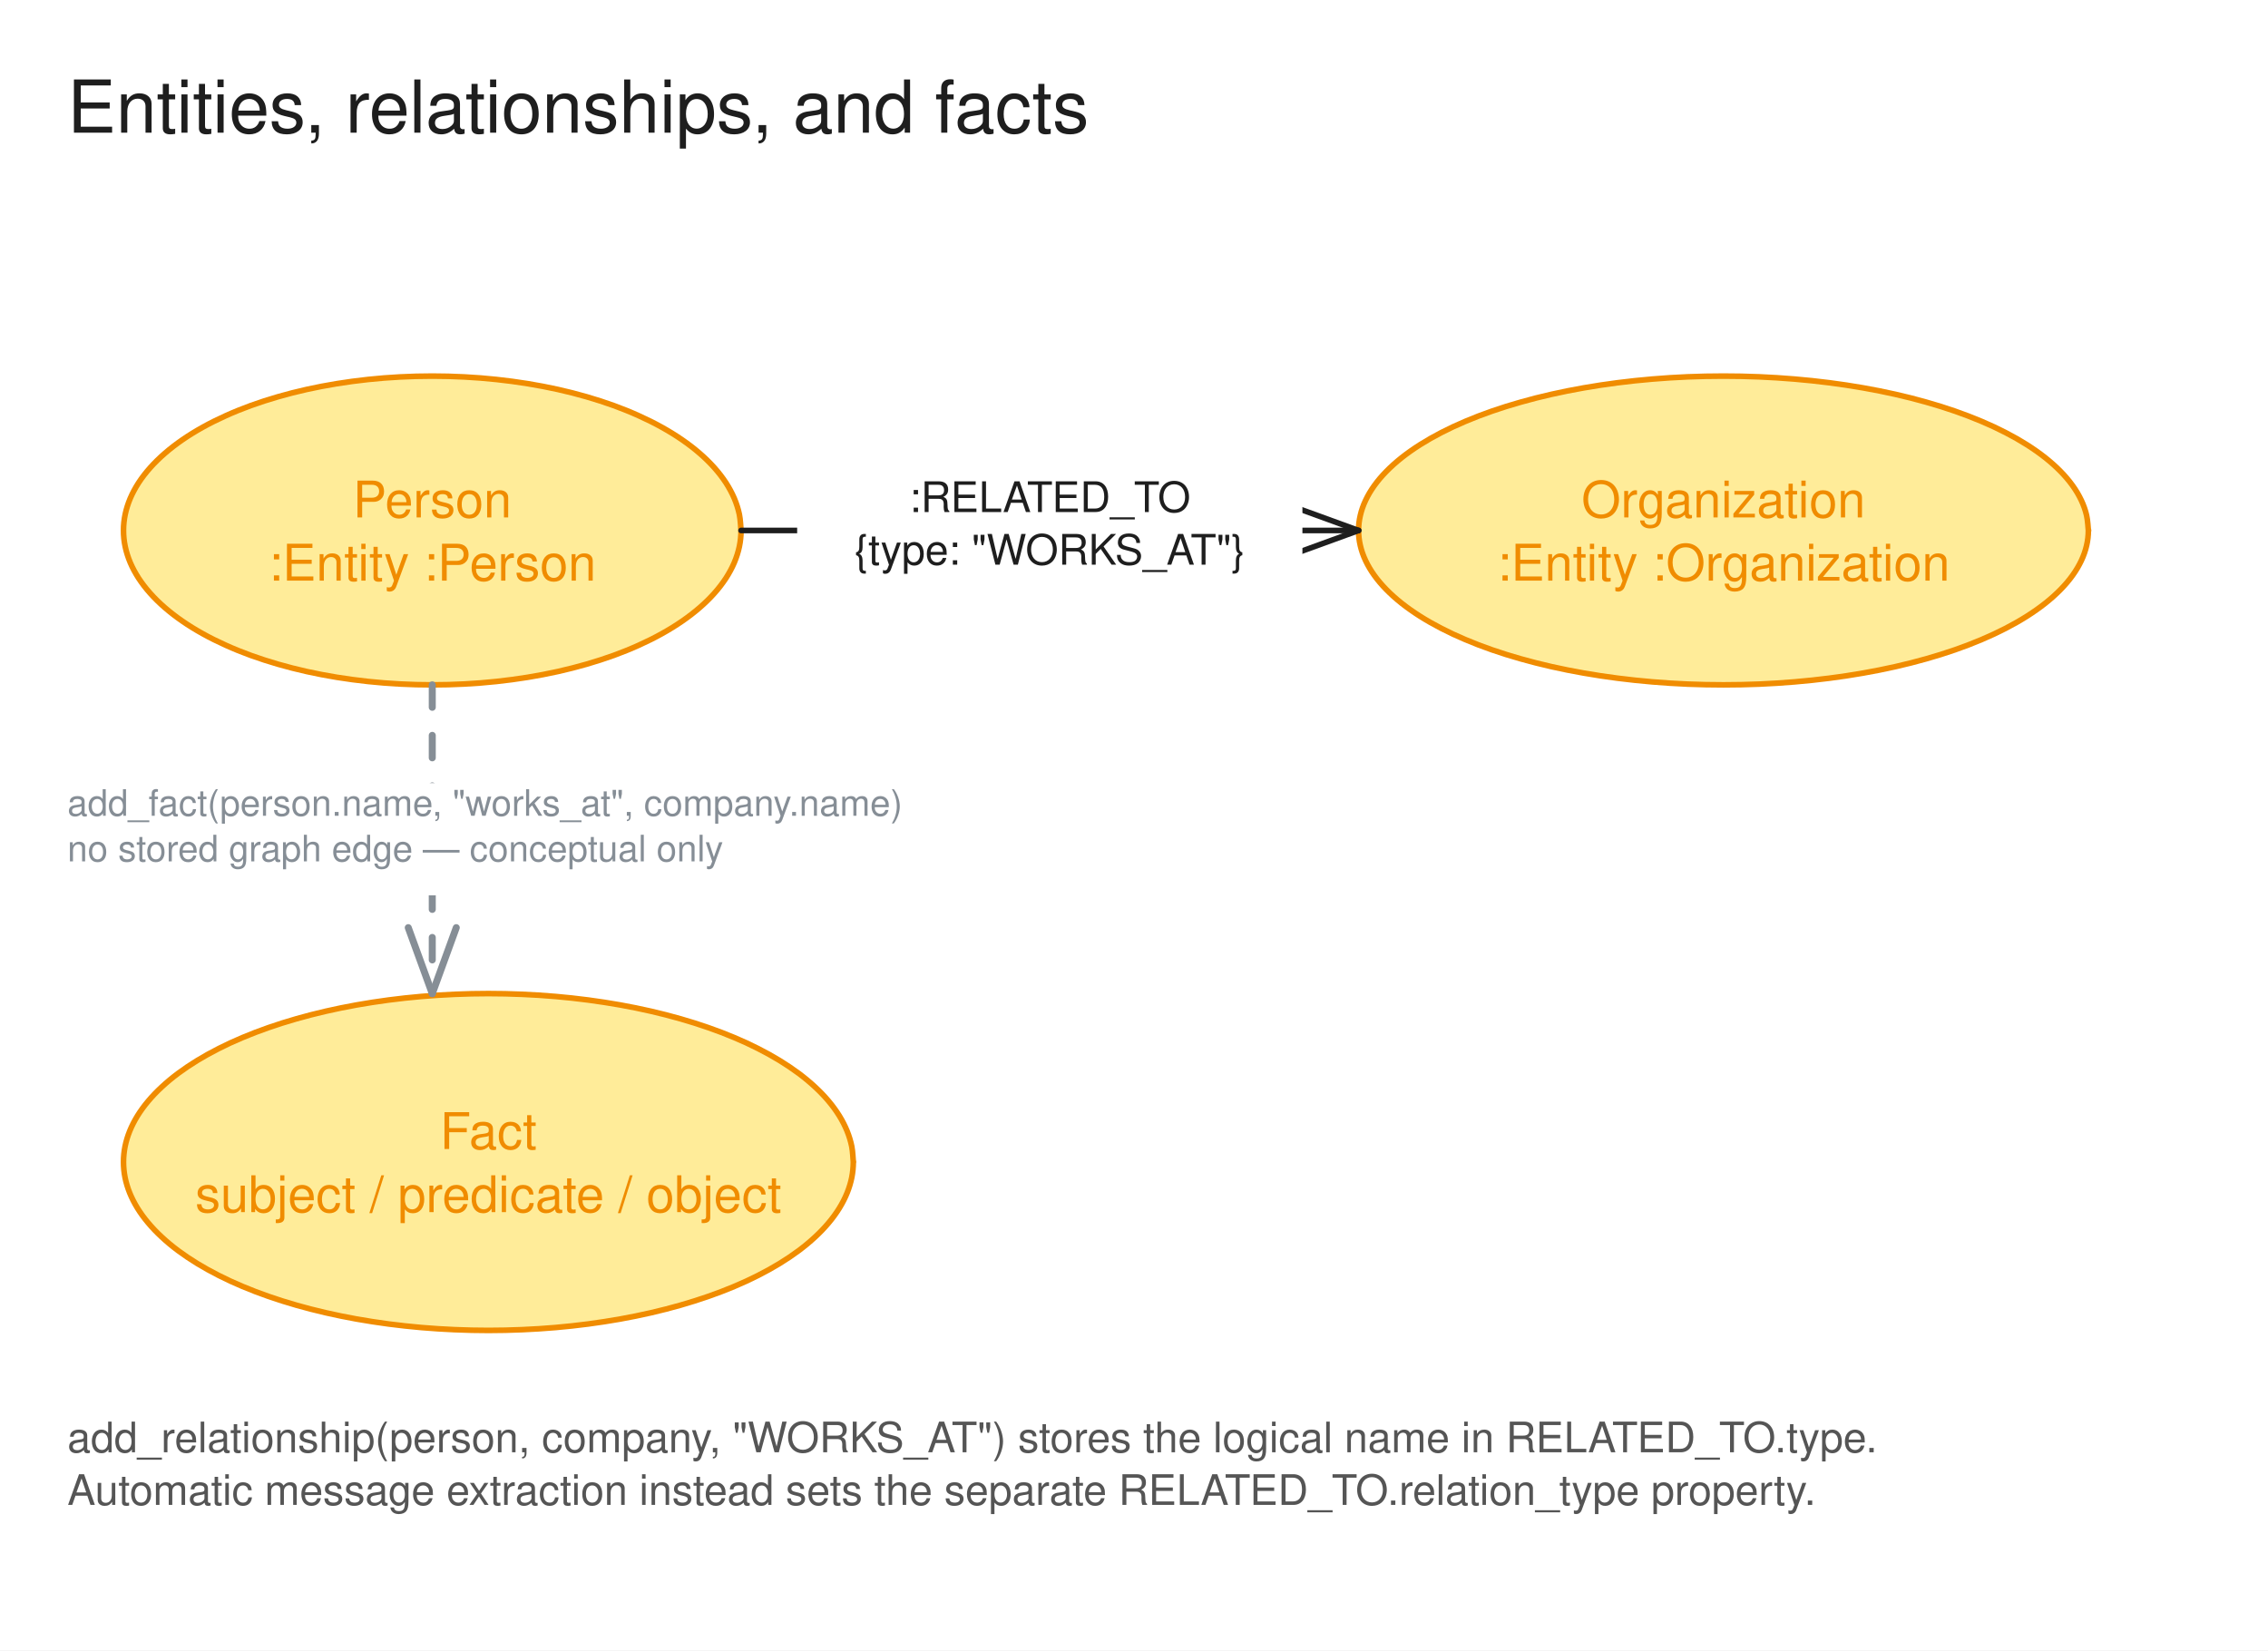
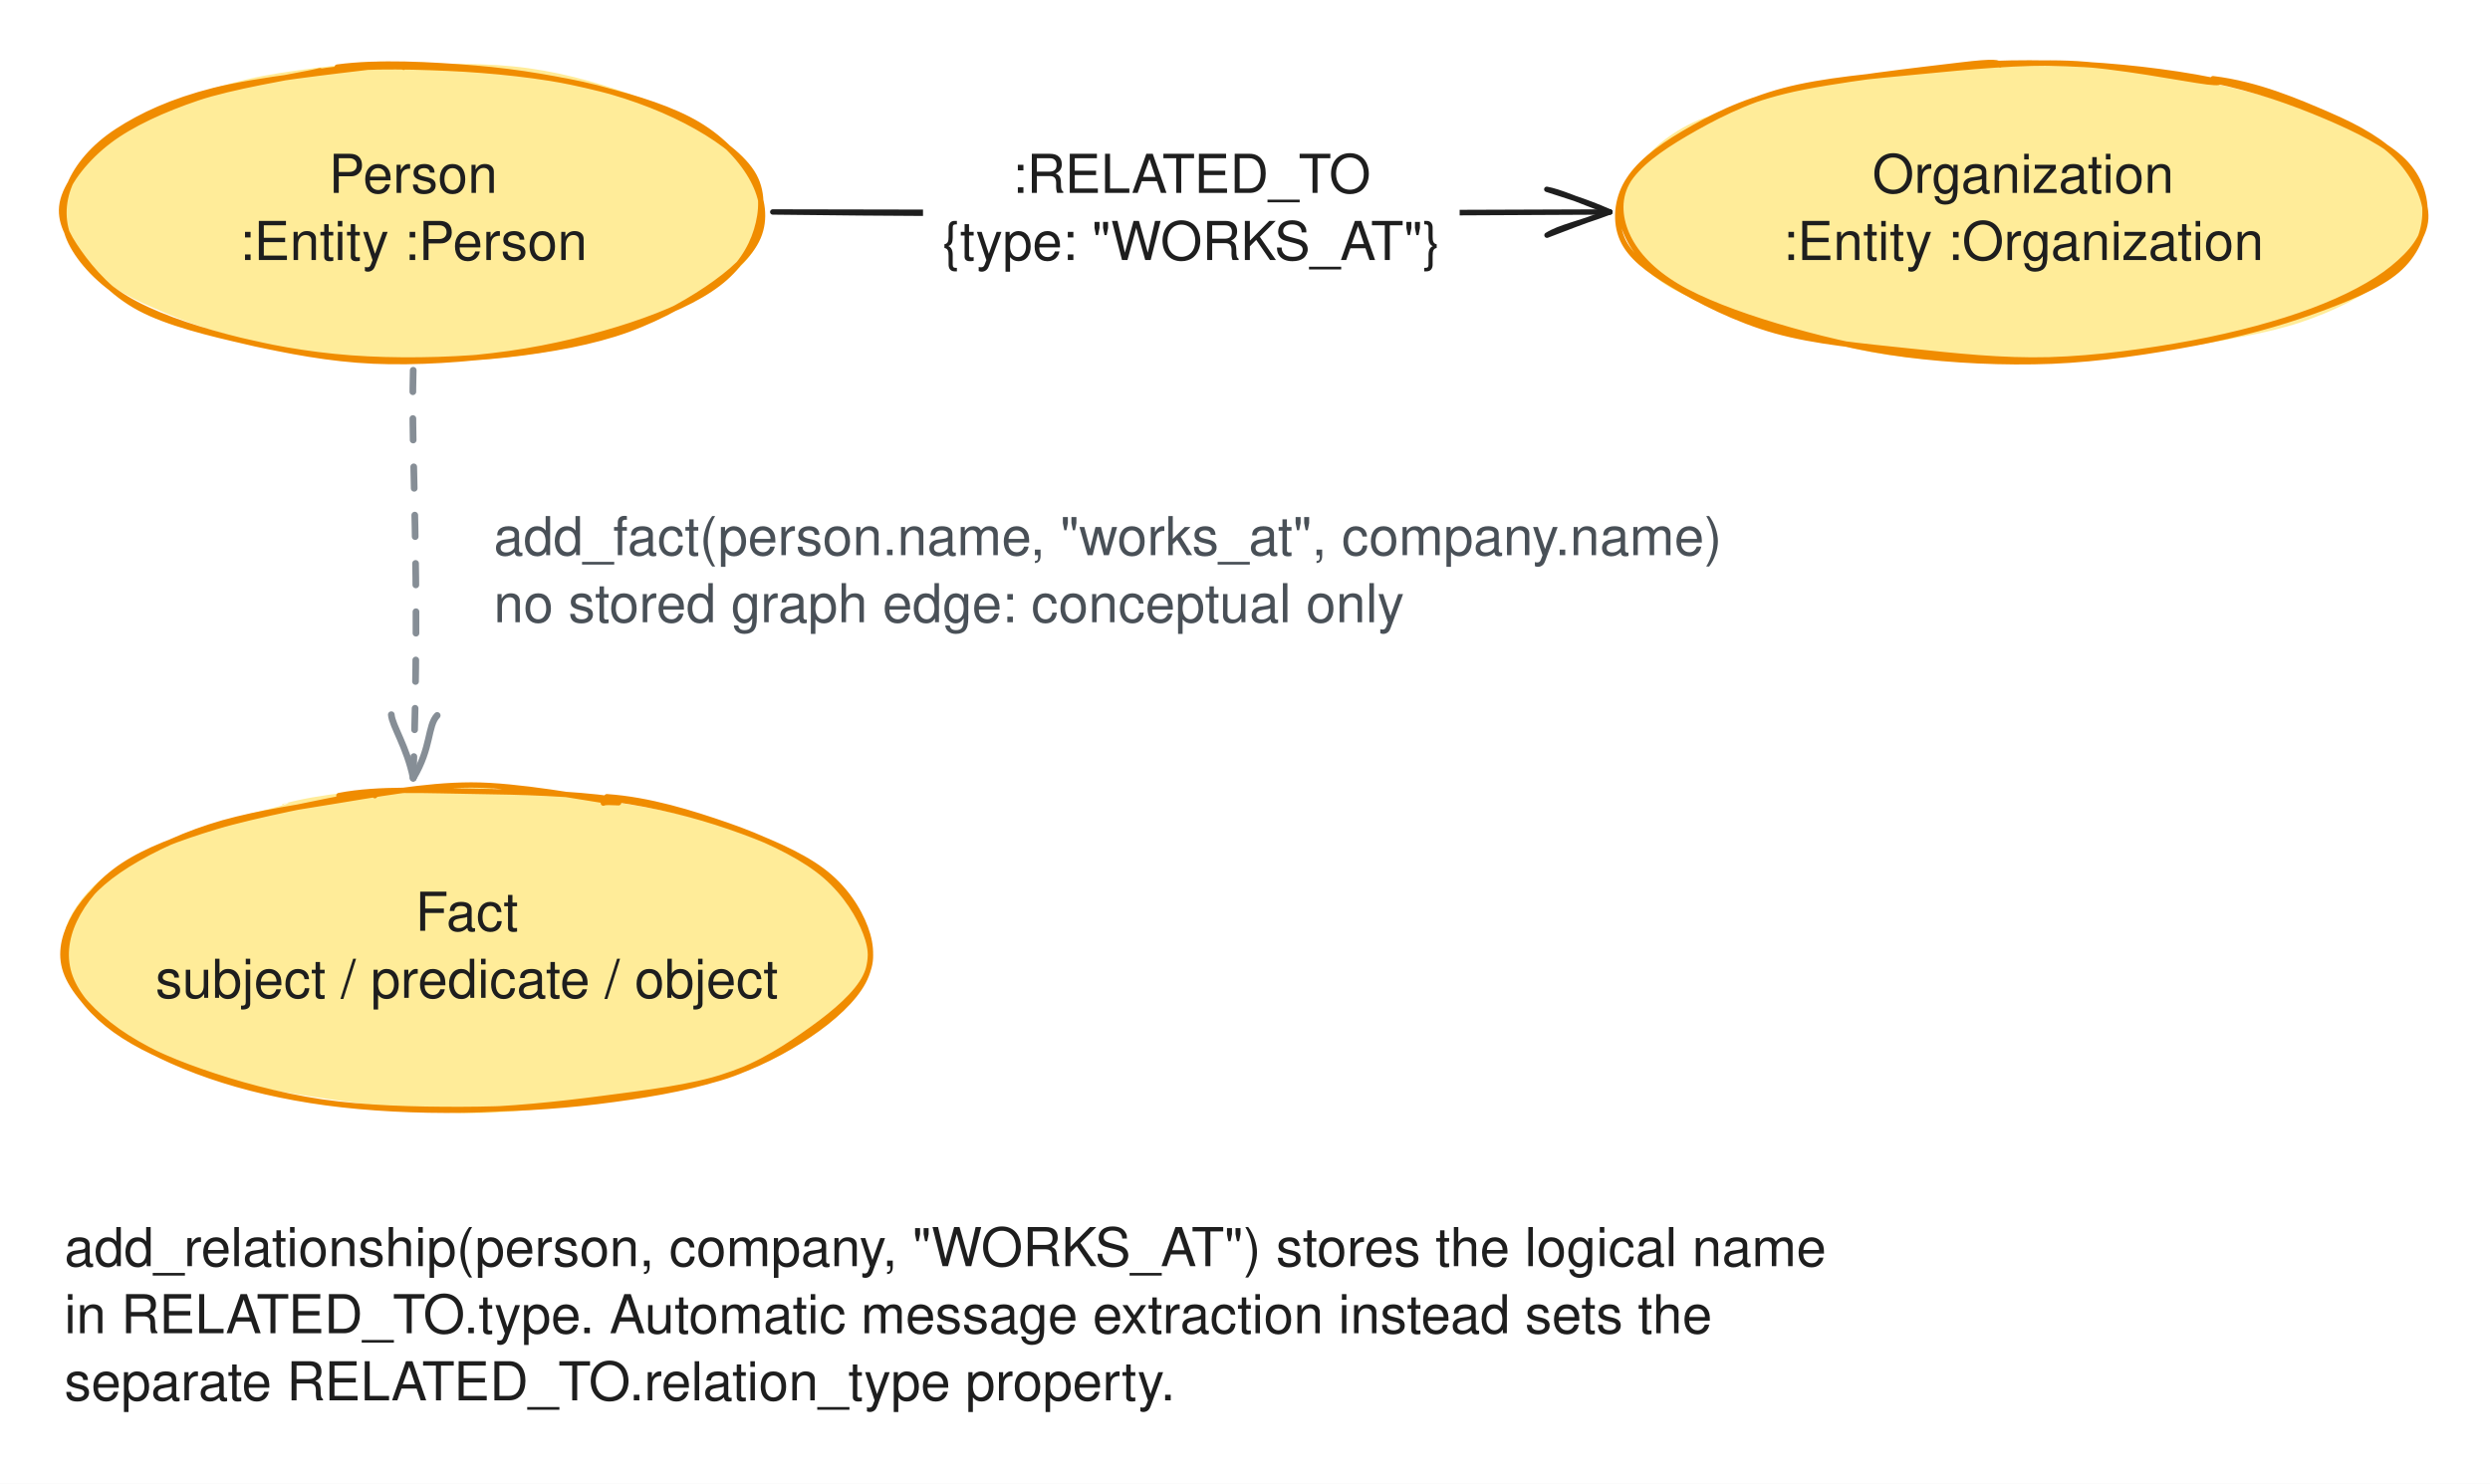
- <svg xmlns="http://www.w3.org/2000/svg" version="1.1" viewBox="0 0 808 588" width="808" height="588">
+ <svg xmlns="http://www.w3.org/2000/svg" version="1.1" viewBox="0 0 928 553" width="928" height="553">
  <defs>
    <style class="style-fonts">
      </style>
  </defs>
-   <rect x="0" y="0" width="808" height="588" fill="#ffffff" />
-   <g transform="translate(24 24) rotate(0 350 18)">
-     <text x="0" y="23.271" font-family="Helvetica, Segoe UI Emoji" font-size="26px" fill="#1e1e1e" text-anchor="start" style="white-space: pre;" direction="ltr" dominant-baseline="alphabetic">Entities, relationships, and facts</text>
+   <rect x="0" y="0" width="928" height="553" fill="#ffffff" />
+   <g stroke-linecap="round" transform="translate(24 24) rotate(0 130 55)">
+     <path d="M149.72 -0.13 C165.66 0.06, 184.11 3.51, 198.39 7.47 C212.66 11.43, 225.65 17.88, 235.38 23.64 C245.1 29.39, 252.81 35.25, 256.71 42 C260.62 48.76, 261.57 57.17, 258.82 64.15 C256.07 71.12, 248.89 77.97, 240.2 83.85 C231.5 89.73, 220.01 95.4, 206.66 99.41 C193.31 103.43, 176.4 106.26, 160.11 107.94 C143.83 109.62, 125.28 110.62, 108.95 109.49 C92.63 108.36, 76.1 104.93, 62.18 101.15 C48.26 97.37, 35.28 92.19, 25.41 86.8 C15.54 81.41, 6.83 75.7, 2.96 68.81 C-0.92 61.93, -0.69 52.55, 2.17 45.49 C5.03 38.43, 11.69 32.37, 20.11 26.44 C28.53 20.51, 39.33 13.96, 52.7 9.9 C66.07 5.83, 83.59 3.58, 100.32 2.05 C117.05 0.53, 143.62 0.75, 153.07 0.75 C162.53 0.75, 157.31 0.97, 157.06 2.06 M116.58 1.45 C132.21 -0.28, 151.68 -0.81, 167.25 0.74 C182.82 2.29, 197.19 6.31, 209.99 10.76 C222.8 15.2, 235.74 20.88, 244.09 27.42 C252.45 33.96, 258.24 42.69, 260.14 50.01 C262.04 57.32, 260.29 64.83, 255.49 71.32 C250.69 77.81, 241.87 83.41, 231.36 88.94 C220.85 94.47, 207.15 100.83, 192.43 104.48 C177.7 108.13, 159.26 110.04, 143 110.85 C126.74 111.65, 110.72 111.71, 94.86 109.3 C78.99 106.9, 61.08 101.17, 47.82 96.43 C34.57 91.69, 22.96 86.8, 15.34 80.85 C7.72 74.91, 3.65 67.52, 2.11 60.78 C0.56 54.04, 1.46 47.34, 6.09 40.42 C10.71 33.51, 19.46 25.12, 29.84 19.3 C40.22 13.48, 54.11 8.87, 68.36 5.5 C82.6 2.13, 107.3 -0.29, 115.32 -0.94 C123.34 -1.59, 115.92 0.36, 116.47 1.62" stroke="none" stroke-width="0" fill="#ffec99" />
+     <path d="M101.67 1.02 C116.79 -1.05, 136.65 0.04, 152.99 1.39 C169.34 2.74, 185.86 5.61, 199.73 9.11 C213.61 12.62, 226.77 16.77, 236.24 22.43 C245.72 28.08, 252.87 36.06, 256.59 43.06 C260.32 50.05, 261.45 57.61, 258.58 64.38 C255.72 71.16, 248.37 77.67, 239.43 83.7 C230.49 89.72, 218.46 96.32, 204.95 100.51 C191.44 104.71, 174.75 107.37, 158.36 108.86 C141.98 110.34, 122.93 110.63, 106.63 109.41 C90.34 108.2, 74.54 105.27, 60.59 101.57 C46.65 97.87, 32.66 93.08, 22.96 87.21 C13.27 81.35, 5.93 73.46, 2.43 66.38 C-1.06 59.3, -0.87 51.64, 2.01 44.72 C4.89 37.8, 10.76 30.7, 19.71 24.86 C28.67 19.03, 39.99 13.7, 55.75 9.71 C71.51 5.71, 102.5 2.34, 114.28 0.9 C126.06 -0.53, 126.36 0.18, 126.45 1.08 M93.06 3.01 C107.46 0.3, 126.14 0.7, 142.77 1.43 C159.4 2.16, 178.03 4.11, 192.85 7.39 C207.66 10.67, 221.09 15.64, 231.66 21.11 C242.23 26.58, 251.87 33.42, 256.25 40.2 C260.63 46.98, 260.04 54.86, 257.94 61.79 C255.84 68.72, 251.36 75.9, 243.63 81.77 C235.91 87.65, 224.56 92.71, 211.6 97.04 C198.63 101.37, 181.93 105.52, 165.85 107.77 C149.77 110.03, 131.34 111.28, 115.12 110.57 C98.9 109.86, 83.03 106.78, 68.52 103.51 C54.02 100.23, 38.62 96.49, 28.11 90.91 C17.6 85.32, 10.22 76.76, 5.46 70.01 C0.69 63.27, -2.37 57.35, -0.5 50.43 C1.38 43.51, 8.34 34.81, 16.7 28.49 C25.06 22.16, 37.07 16.73, 49.64 12.49 C62.22 8.25, 84.93 4.56, 92.14 3.06 C99.34 1.55, 91.92 2.78, 92.87 3.46" stroke="#f08c00" stroke-width="2" fill="none" />
  </g>
-   <g stroke-linecap="round" transform="translate(44 134) rotate(0 110 55)">
-     <path d="M220 55 C220 56.92, 219.8 58.84, 219.4 60.75 C219 62.65, 218.39 64.56, 217.6 66.44 C216.8 68.31, 215.8 70.17, 214.62 72 C213.43 73.82, 212.05 75.62, 210.49 77.37 C208.93 79.12, 207.18 80.84, 205.26 82.5 C203.35 84.16, 201.24 85.78, 198.99 87.33 C196.74 88.88, 194.31 90.38, 191.75 91.8 C189.18 93.23, 186.45 94.59, 183.6 95.87 C180.76 97.16, 177.76 98.37, 174.66 99.5 C171.56 100.62, 168.32 101.67, 165 102.63 C161.68 103.59, 158.24 104.47, 154.74 105.25 C151.24 106.02, 147.64 106.72, 143.99 107.31 C140.35 107.9, 136.62 108.4, 132.87 108.8 C129.12 109.2, 125.31 109.5, 121.5 109.7 C117.69 109.9, 113.83 110, 110 110 C106.17 110, 102.31 109.9, 98.5 109.7 C94.69 109.5, 90.88 109.2, 87.13 108.8 C83.38 108.4, 79.65 107.9, 76.01 107.31 C72.36 106.72, 68.76 106.02, 65.26 105.25 C61.76 104.47, 58.32 103.59, 55 102.63 C51.68 101.67, 48.44 100.62, 45.34 99.5 C42.24 98.37, 39.24 97.16, 36.4 95.87 C33.55 94.59, 30.82 93.23, 28.25 91.8 C25.69 90.38, 23.26 88.88, 21.01 87.33 C18.76 85.78, 16.65 84.16, 14.74 82.5 C12.82 80.84, 11.07 79.12, 9.51 77.37 C7.95 75.62, 6.57 73.82, 5.38 72 C4.2 70.17, 3.2 68.31, 2.4 66.44 C1.61 64.56, 1 62.65, 0.6 60.75 C0.2 58.84, 0 56.92, 0 55 C0 53.08, 0.2 51.16, 0.6 49.25 C1 47.35, 1.61 45.44, 2.4 43.56 C3.2 41.69, 4.2 39.83, 5.38 38 C6.57 36.18, 7.95 34.38, 9.51 32.63 C11.07 30.88, 12.82 29.16, 14.74 27.5 C16.65 25.84, 18.76 24.22, 21.01 22.67 C23.26 21.12, 25.69 19.62, 28.25 18.2 C30.82 16.77, 33.55 15.41, 36.4 14.13 C39.24 12.84, 42.24 11.63, 45.34 10.5 C48.44 9.38, 51.68 8.33, 55 7.37 C58.32 6.41, 61.76 5.53, 65.26 4.75 C68.76 3.98, 72.36 3.28, 76.01 2.69 C79.65 2.1, 83.38 1.6, 87.13 1.2 C90.88 0.8, 94.69 0.5, 98.5 0.3 C102.31 0.1, 106.17 0, 110 0 C113.83 0, 117.69 0.1, 121.5 0.3 C125.31 0.5, 129.12 0.8, 132.87 1.2 C136.62 1.6, 140.35 2.1, 143.99 2.69 C147.64 3.28, 151.24 3.98, 154.74 4.75 C158.24 5.53, 161.68 6.41, 165 7.37 C168.32 8.33, 171.56 9.38, 174.66 10.5 C177.76 11.63, 180.76 12.84, 183.6 14.13 C186.45 15.41, 189.18 16.77, 191.75 18.2 C194.31 19.62, 196.74 21.12, 198.99 22.67 C201.24 24.22, 203.35 25.84, 205.26 27.5 C207.18 29.16, 208.93 30.88, 210.49 32.63 C212.05 34.38, 213.43 36.18, 214.62 38 C215.8 39.83, 216.8 41.69, 217.6 43.56 C218.39 45.44, 219 47.35, 219.4 49.25 C219.8 51.16, 219.9 54.04, 220 55 C220.1 55.96, 220.1 54.04, 220 55" stroke="none" stroke-width="0" fill="#ffec99" />
-     <path d="M220 55 C220 56.92, 219.8 58.84, 219.4 60.75 C219 62.65, 218.39 64.56, 217.6 66.44 C216.8 68.31, 215.8 70.17, 214.62 72 C213.43 73.82, 212.05 75.62, 210.49 77.37 C208.93 79.12, 207.18 80.84, 205.26 82.5 C203.35 84.16, 201.24 85.78, 198.99 87.33 C196.74 88.88, 194.31 90.38, 191.75 91.8 C189.18 93.23, 186.45 94.59, 183.6 95.87 C180.76 97.16, 177.76 98.37, 174.66 99.5 C171.56 100.62, 168.32 101.67, 165 102.63 C161.68 103.59, 158.24 104.47, 154.74 105.25 C151.24 106.02, 147.64 106.72, 143.99 107.31 C140.35 107.9, 136.62 108.4, 132.87 108.8 C129.12 109.2, 125.31 109.5, 121.5 109.7 C117.69 109.9, 113.83 110, 110 110 C106.17 110, 102.31 109.9, 98.5 109.7 C94.69 109.5, 90.88 109.2, 87.13 108.8 C83.38 108.4, 79.65 107.9, 76.01 107.31 C72.36 106.72, 68.76 106.02, 65.26 105.25 C61.76 104.47, 58.32 103.59, 55 102.63 C51.68 101.67, 48.44 100.62, 45.34 99.5 C42.24 98.37, 39.24 97.16, 36.4 95.87 C33.55 94.59, 30.82 93.23, 28.25 91.8 C25.69 90.38, 23.26 88.88, 21.01 87.33 C18.76 85.78, 16.65 84.16, 14.74 82.5 C12.82 80.84, 11.07 79.12, 9.51 77.37 C7.95 75.62, 6.57 73.82, 5.38 72 C4.2 70.17, 3.2 68.31, 2.4 66.44 C1.61 64.56, 1 62.65, 0.6 60.75 C0.2 58.84, 0 56.92, 0 55 C0 53.08, 0.2 51.16, 0.6 49.25 C1 47.35, 1.61 45.44, 2.4 43.56 C3.2 41.69, 4.2 39.83, 5.38 38 C6.57 36.18, 7.95 34.38, 9.51 32.63 C11.07 30.88, 12.82 29.16, 14.74 27.5 C16.65 25.84, 18.76 24.22, 21.01 22.67 C23.26 21.12, 25.69 19.62, 28.25 18.2 C30.82 16.77, 33.55 15.41, 36.4 14.13 C39.24 12.84, 42.24 11.63, 45.34 10.5 C48.44 9.38, 51.68 8.33, 55 7.37 C58.32 6.41, 61.76 5.53, 65.26 4.75 C68.76 3.98, 72.36 3.28, 76.01 2.69 C79.65 2.1, 83.38 1.6, 87.13 1.2 C90.88 0.8, 94.69 0.5, 98.5 0.3 C102.31 0.1, 106.17 0, 110 0 C113.83 0, 117.69 0.1, 121.5 0.3 C125.31 0.5, 129.12 0.8, 132.87 1.2 C136.62 1.6, 140.35 2.1, 143.99 2.69 C147.64 3.28, 151.24 3.98, 154.74 4.75 C158.24 5.53, 161.68 6.41, 165 7.37 C168.32 8.33, 171.56 9.38, 174.66 10.5 C177.76 11.63, 180.76 12.84, 183.6 14.13 C186.45 15.41, 189.18 16.77, 191.75 18.2 C194.31 19.62, 196.74 21.12, 198.99 22.67 C201.24 24.22, 203.35 25.84, 205.26 27.5 C207.18 29.16, 208.93 30.88, 210.49 32.63 C212.05 34.38, 213.43 36.18, 214.62 38 C215.8 39.83, 216.8 41.69, 217.6 43.56 C218.39 45.44, 219 47.35, 219.4 49.25 C219.8 51.16, 219.9 54.04, 220 55 C220.1 55.96, 220.1 54.04, 220 55" stroke="#f08c00" stroke-width="2" fill="none" />
+   <g transform="translate(40 54) rotate(0 114 25)">
+     <text x="114" y="17.9" font-family="Helvetica, Segoe UI Emoji" font-size="20px" fill="#1e1e1e" text-anchor="middle" style="white-space: pre;" direction="ltr" dominant-baseline="alphabetic">Person</text>
+     <text x="114" y="42.9" font-family="Helvetica, Segoe UI Emoji" font-size="20px" fill="#1e1e1e" text-anchor="middle" style="white-space: pre;" direction="ltr" dominant-baseline="alphabetic">:Entity :Person</text>
  </g>
-   <g transform="translate(54 168.25) rotate(0 100 22.5)">
-     <text x="100" y="16.11" font-family="Helvetica, Segoe UI Emoji" font-size="18px" fill="#f08c00" text-anchor="middle" style="white-space: pre;" direction="ltr" dominant-baseline="alphabetic">Person</text>
-     <text x="100" y="38.61" font-family="Helvetica, Segoe UI Emoji" font-size="18px" fill="#f08c00" text-anchor="middle" style="white-space: pre;" direction="ltr" dominant-baseline="alphabetic">:Entity :Person</text>
+   <g stroke-linecap="round" transform="translate(604 24) rotate(0 150 55)">
+     <path d="M127.06 0.57 C143.65 -1.11, 166 -0.42, 183.65 1.14 C201.29 2.71, 218.16 6.2, 232.94 9.97 C247.72 13.75, 261.81 18.4, 272.35 23.82 C282.88 29.23, 291.66 35.95, 296.14 42.47 C300.63 49, 301.49 56.41, 299.25 62.99 C297.01 69.56, 291.45 76.14, 282.71 81.91 C273.97 87.68, 260.63 93.51, 246.82 97.62 C233 101.73, 216.9 104.58, 199.84 106.58 C182.79 108.58, 162.79 109.72, 144.5 109.62 C126.21 109.52, 106.75 108.69, 90.11 105.98 C73.47 103.27, 57.53 98.06, 44.67 93.36 C31.81 88.66, 20.27 83.79, 12.94 77.76 C5.61 71.74, 1.65 63.94, 0.67 57.22 C-0.3 50.5, 1.58 43.74, 7.09 37.43 C12.6 31.11, 22.31 24.45, 33.72 19.32 C45.14 14.19, 59.25 9.97, 75.58 6.66 C91.91 3.36, 122.1 0.49, 131.71 -0.51 C141.32 -1.51, 133.14 -0.48, 133.26 0.67 M173.59 0.19 C191.03 0.61, 211.01 5.14, 226.63 8.79 C242.25 12.44, 256.21 16.87, 267.3 22.1 C278.38 27.32, 287.91 34.25, 293.15 40.13 C298.4 46.01, 300.12 50.77, 298.78 57.36 C297.44 63.94, 292.66 73.17, 285.11 79.63 C277.55 86.09, 266.27 91.84, 253.46 96.12 C240.64 100.39, 224.93 102.84, 208.2 105.28 C191.46 107.73, 171.22 110.29, 153.05 110.77 C134.88 111.25, 116.01 110.68, 99.18 108.17 C82.35 105.67, 65.85 100.12, 52.06 95.75 C38.28 91.37, 24.9 87.43, 16.46 81.92 C8.03 76.41, 3.41 69.52, 1.44 62.69 C-0.53 55.86, 0.39 47.77, 4.62 40.94 C8.86 34.11, 16.1 26.8, 26.84 21.71 C37.59 16.61, 53.93 13.66, 69.1 10.35 C84.27 7.04, 100.6 3.56, 117.89 1.86 C135.18 0.16, 163.45 0.18, 172.84 0.18 C182.23 0.18, 174.25 0.91, 174.23 1.86" stroke="none" stroke-width="0" fill="#ffec99" />
+     <path d="M112.92 2.02 C128.62 -0.44, 148.11 -0.94, 166.06 -0.29 C184.01 0.36, 204.53 2.67, 220.62 5.93 C236.71 9.19, 250.72 14.25, 262.58 19.27 C274.44 24.29, 285.58 29.84, 291.77 36.03 C297.97 42.23, 300.15 49.63, 299.74 56.44 C299.34 63.24, 296.31 70.91, 289.34 76.85 C282.36 82.8, 270.43 87.63, 257.9 92.12 C245.37 96.62, 230.36 100.76, 214.16 103.84 C197.96 106.92, 178.7 109.87, 160.73 110.6 C142.76 111.32, 123.47 110.35, 106.35 108.16 C89.22 105.98, 72.23 101.74, 57.99 97.48 C43.75 93.22, 30.1 88.11, 20.9 82.6 C11.71 77.09, 5.91 70.78, 2.81 64.4 C-0.3 58.01, -1.17 50.72, 2.28 44.27 C5.72 37.83, 13.65 31.45, 23.47 25.73 C33.29 20.01, 44.03 14.19, 61.19 9.95 C78.36 5.71, 113.09 1.9, 126.46 0.28 C139.83 -1.34, 140.99 -0.71, 141.41 0.22 M220.77 5.33 C237.44 7.36, 252.58 13.93, 264.13 18.93 C275.69 23.93, 284.13 28.9, 290.11 35.32 C296.1 41.74, 300.43 50.69, 300.04 57.45 C299.65 64.22, 294.82 70.18, 287.79 75.91 C280.76 81.64, 270.31 87.17, 257.84 91.83 C245.38 96.49, 229.36 100.82, 213.01 103.87 C196.67 106.91, 177.38 109.6, 159.77 110.1 C142.16 110.59, 124.37 108.63, 107.36 106.83 C90.36 105.03, 72.39 103.41, 57.73 99.3 C43.08 95.2, 28.95 87.9, 19.44 82.21 C9.93 76.52, 3.49 71.53, 0.65 65.15 C-2.18 58.77, -1.5 50.48, 2.42 43.93 C6.35 37.37, 14.48 31.51, 24.22 25.81 C33.96 20.12, 46.27 13.62, 60.88 9.75 C75.48 5.89, 94.19 4.33, 111.86 2.63 C129.52 0.94, 149.07 -1.04, 166.88 -0.39 C184.69 0.25, 209.96 5.46, 218.71 6.52 C227.46 7.57, 220.63 4.94, 219.39 5.95" stroke="#f08c00" stroke-width="2" fill="none" />
  </g>
-   <g stroke-linecap="round" transform="translate(484 134) rotate(0 130 55)">
-     <path d="M260 55 C260 56.8, 259.79 58.6, 259.37 60.39 C258.96 62.18, 258.33 63.97, 257.5 65.73 C256.67 67.49, 255.64 69.25, 254.4 70.97 C253.17 72.69, 251.73 74.39, 250.1 76.05 C248.48 77.71, 246.65 79.34, 244.65 80.93 C242.65 82.51, 240.45 84.06, 238.09 85.56 C235.73 87.05, 233.19 88.5, 230.49 89.89 C227.8 91.28, 224.93 92.62, 221.92 93.89 C218.92 95.16, 215.75 96.38, 212.47 97.52 C209.19 98.66, 205.76 99.73, 202.22 100.73 C198.69 101.73, 195.03 102.66, 191.28 103.51 C187.54 104.35, 183.67 105.13, 179.75 105.81 C175.82 106.5, 171.8 107.11, 167.74 107.63 C163.67 108.15, 159.53 108.59, 155.36 108.94 C151.2 109.29, 146.97 109.56, 142.74 109.74 C138.52 109.91, 134.25 110, 130 110 C125.75 110, 121.48 109.91, 117.26 109.74 C113.03 109.56, 108.8 109.29, 104.64 108.94 C100.47 108.59, 96.33 108.15, 92.26 107.63 C88.2 107.11, 84.18 106.5, 80.25 105.81 C76.33 105.13, 72.46 104.35, 68.72 103.51 C64.97 102.66, 61.31 101.73, 57.78 100.73 C54.24 99.73, 50.81 98.66, 47.53 97.52 C44.25 96.38, 41.08 95.16, 38.08 93.89 C35.07 92.62, 32.2 91.28, 29.51 89.89 C26.81 88.5, 24.27 87.05, 21.91 85.56 C19.55 84.06, 17.35 82.51, 15.35 80.93 C13.35 79.34, 11.52 77.71, 9.9 76.05 C8.27 74.39, 6.83 72.69, 5.6 70.97 C4.36 69.25, 3.33 67.49, 2.5 65.73 C1.67 63.97, 1.04 62.18, 0.63 60.39 C0.21 58.6, 0 56.8, 0 55 C0 53.2, 0.21 51.4, 0.63 49.61 C1.04 47.82, 1.67 46.03, 2.5 44.27 C3.33 42.51, 4.36 40.75, 5.6 39.03 C6.83 37.31, 8.27 35.61, 9.9 33.95 C11.52 32.29, 13.35 30.66, 15.35 29.07 C17.35 27.49, 19.55 25.94, 21.91 24.44 C24.27 22.95, 26.81 21.5, 29.51 20.11 C32.2 18.72, 35.07 17.38, 38.08 16.11 C41.08 14.84, 44.25 13.62, 47.53 12.48 C50.81 11.34, 54.24 10.27, 57.78 9.27 C61.31 8.27, 64.97 7.34, 68.72 6.49 C72.46 5.65, 76.33 4.87, 80.25 4.19 C84.18 3.5, 88.2 2.89, 92.26 2.37 C96.33 1.85, 100.47 1.41, 104.64 1.06 C108.8 0.71, 113.03 0.44, 117.26 0.26 C121.48 0.09, 125.75 0, 130 0 C134.25 0, 138.52 0.09, 142.74 0.26 C146.97 0.44, 151.2 0.71, 155.36 1.06 C159.53 1.41, 163.67 1.85, 167.74 2.37 C171.8 2.89, 175.82 3.5, 179.75 4.19 C183.67 4.87, 187.54 5.65, 191.28 6.49 C195.03 7.34, 198.69 8.27, 202.22 9.27 C205.76 10.27, 209.19 11.34, 212.47 12.48 C215.75 13.62, 218.92 14.84, 221.92 16.11 C224.93 17.38, 227.8 18.72, 230.49 20.11 C233.19 21.5, 235.73 22.95, 238.09 24.44 C240.45 25.94, 242.65 27.49, 244.65 29.07 C246.65 30.66, 248.48 32.29, 250.1 33.95 C251.73 35.61, 253.17 37.31, 254.4 39.03 C255.64 40.75, 256.67 42.51, 257.5 44.27 C258.33 46.03, 258.96 47.82, 259.37 49.61 C259.79 51.4, 259.9 54.1, 260 55 C260.1 55.9, 260.1 54.1, 260 55" stroke="none" stroke-width="0" fill="#ffec99" />
-     <path d="M260 55 C260 56.8, 259.79 58.6, 259.37 60.39 C258.96 62.18, 258.33 63.97, 257.5 65.73 C256.67 67.49, 255.64 69.25, 254.4 70.97 C253.17 72.69, 251.73 74.39, 250.1 76.05 C248.48 77.71, 246.65 79.34, 244.65 80.93 C242.65 82.51, 240.45 84.06, 238.09 85.56 C235.73 87.05, 233.19 88.5, 230.49 89.89 C227.8 91.28, 224.93 92.62, 221.92 93.89 C218.92 95.16, 215.75 96.38, 212.47 97.52 C209.19 98.66, 205.76 99.73, 202.22 100.73 C198.69 101.73, 195.03 102.66, 191.28 103.51 C187.54 104.35, 183.67 105.13, 179.75 105.81 C175.82 106.5, 171.8 107.11, 167.74 107.63 C163.67 108.15, 159.53 108.59, 155.36 108.94 C151.2 109.29, 146.97 109.56, 142.74 109.74 C138.52 109.91, 134.25 110, 130 110 C125.75 110, 121.48 109.91, 117.26 109.74 C113.03 109.56, 108.8 109.29, 104.64 108.94 C100.47 108.59, 96.33 108.15, 92.26 107.63 C88.2 107.11, 84.18 106.5, 80.25 105.81 C76.33 105.13, 72.46 104.35, 68.72 103.51 C64.97 102.66, 61.31 101.73, 57.78 100.73 C54.24 99.73, 50.81 98.66, 47.53 97.52 C44.25 96.38, 41.08 95.16, 38.08 93.89 C35.07 92.62, 32.2 91.28, 29.51 89.89 C26.81 88.5, 24.27 87.05, 21.91 85.56 C19.55 84.06, 17.35 82.51, 15.35 80.93 C13.35 79.34, 11.52 77.71, 9.9 76.05 C8.27 74.39, 6.83 72.69, 5.6 70.97 C4.36 69.25, 3.33 67.49, 2.5 65.73 C1.67 63.97, 1.04 62.18, 0.63 60.39 C0.21 58.6, 0 56.8, 0 55 C0 53.2, 0.21 51.4, 0.63 49.61 C1.04 47.82, 1.67 46.03, 2.5 44.27 C3.33 42.51, 4.36 40.75, 5.6 39.03 C6.83 37.31, 8.27 35.61, 9.9 33.95 C11.52 32.29, 13.35 30.66, 15.35 29.07 C17.35 27.49, 19.55 25.94, 21.91 24.44 C24.27 22.95, 26.81 21.5, 29.51 20.11 C32.2 18.72, 35.07 17.38, 38.08 16.11 C41.08 14.84, 44.25 13.62, 47.53 12.48 C50.81 11.34, 54.24 10.27, 57.78 9.27 C61.31 8.27, 64.97 7.34, 68.72 6.49 C72.46 5.65, 76.33 4.87, 80.25 4.19 C84.18 3.5, 88.2 2.89, 92.26 2.37 C96.33 1.85, 100.47 1.41, 104.64 1.06 C108.8 0.71, 113.03 0.44, 117.26 0.26 C121.48 0.09, 125.75 0, 130 0 C134.25 0, 138.52 0.09, 142.74 0.26 C146.97 0.44, 151.2 0.71, 155.36 1.06 C159.53 1.41, 163.67 1.85, 167.74 2.37 C171.8 2.89, 175.82 3.5, 179.75 4.19 C183.67 4.87, 187.54 5.65, 191.28 6.49 C195.03 7.34, 198.69 8.27, 202.22 9.27 C205.76 10.27, 209.19 11.34, 212.47 12.48 C215.75 13.62, 218.92 14.84, 221.92 16.11 C224.93 17.38, 227.8 18.72, 230.49 20.11 C233.19 21.5, 235.73 22.95, 238.09 24.44 C240.45 25.94, 242.65 27.49, 244.65 29.07 C246.65 30.66, 248.48 32.29, 250.1 33.95 C251.73 35.61, 253.17 37.31, 254.4 39.03 C255.64 40.75, 256.67 42.51, 257.5 44.27 C258.33 46.03, 258.96 47.82, 259.37 49.61 C259.79 51.4, 259.9 54.1, 260 55 C260.1 55.9, 260.1 54.1, 260 55" stroke="#f08c00" stroke-width="2" fill="none" />
-   </g>
-   <g transform="translate(494 168.25) rotate(0 120 22.5)">
-     <text x="120" y="16.11" font-family="Helvetica, Segoe UI Emoji" font-size="18px" fill="#f08c00" text-anchor="middle" style="white-space: pre;" direction="ltr" dominant-baseline="alphabetic">Organization</text>
-     <text x="120" y="38.61" font-family="Helvetica, Segoe UI Emoji" font-size="18px" fill="#f08c00" text-anchor="middle" style="white-space: pre;" direction="ltr" dominant-baseline="alphabetic">:Entity :Organization</text>
+   <g transform="translate(620 54) rotate(0 134 25)">
+     <text x="134" y="17.9" font-family="Helvetica, Segoe UI Emoji" font-size="20px" fill="#1e1e1e" text-anchor="middle" style="white-space: pre;" direction="ltr" dominant-baseline="alphabetic">Organization</text>
+     <text x="134" y="42.9" font-family="Helvetica, Segoe UI Emoji" font-size="20px" fill="#1e1e1e" text-anchor="middle" style="white-space: pre;" direction="ltr" dominant-baseline="alphabetic">:Entity :Organization</text>
  </g>
  <g mask="url(#mask-arr-related)" stroke-linecap="round">
-     <g transform="translate(264 189) rotate(0 110 0)">
-       <path d="M0 0 C44.11 0, 88.22 0, 220 0 M0 0 C86.09 0, 172.18 0, 220 0" stroke="#1e1e1e" stroke-width="2" fill="none" />
+     <g transform="translate(288 79) rotate(0 156 0)">
+       <path d="M0 0 C71.82 0.01, 144.84 0.72, 312 0 M0 0 C86.41 1.06, 173.14 0.74, 312 0" stroke="#1e1e1e" stroke-width="2" fill="none" />
    </g>
-     <g transform="translate(264 189) rotate(0 110 0)">
-       <path d="M196.51 8.55 C201.22 6.84, 205.93 5.12, 220 0 M196.51 8.55 C205.7 5.2, 214.89 1.86, 220 0" stroke="#1e1e1e" stroke-width="2" fill="none" />
+     <g transform="translate(288 79) rotate(0 156 0)">
+       <path d="M288.55 8.66 C293.47 5.58, 300.01 4.57, 312 0 M288.55 8.66 C295.11 6.16, 302.18 3.33, 312 0" stroke="#1e1e1e" stroke-width="2" fill="none" />
    </g>
-     <g transform="translate(264 189) rotate(0 110 0)">
-       <path d="M196.51 -8.55 C201.22 -6.84, 205.93 -5.12, 220 0 M196.51 -8.55 C205.7 -5.2, 214.89 -1.86, 220 0" stroke="#1e1e1e" stroke-width="2" fill="none" />
+     <g transform="translate(288 79) rotate(0 156 0)">
+       <path d="M288.47 -8.44 C293.26 -7.57, 299.82 -4.61, 312 0 M288.47 -8.44 C295.18 -6.21, 302.27 -4.31, 312 0" stroke="#1e1e1e" stroke-width="2" fill="none" />
    </g>
  </g>
  <mask id="mask-arr-related">
-     <rect x="0" y="0" fill="#fff" width="584" height="289" />
-     <rect x="284" y="169" fill="#000" width="180" height="40" opacity="1" />
+     <rect x="0" y="0" fill="#fff" width="700" height="179" />
+     <rect x="344" y="54" fill="#000" width="200" height="50" opacity="1" />
  </mask>
-   <g transform="translate(284 169) rotate(0 90 20)">
-     <text x="90" y="13.425" font-family="Helvetica, Segoe UI Emoji" font-size="15px" fill="#1e1e1e" text-anchor="middle" style="white-space: pre;" direction="ltr" dominant-baseline="alphabetic">:RELATED_TO</text>
-     <text x="90" y="32.175" font-family="Helvetica, Segoe UI Emoji" font-size="15px" fill="#1e1e1e" text-anchor="middle" style="white-space: pre;" direction="ltr" dominant-baseline="alphabetic">{type: "WORKS_AT"}</text>
+   <g transform="translate(344 54) rotate(0 100 25.3399)">
+     <text x="100" y="17.9" font-family="Helvetica, Segoe UI Emoji" font-size="20px" fill="#1e1e1e" text-anchor="middle" style="white-space: pre;" direction="ltr" dominant-baseline="alphabetic">:RELATED_TO</text>
+     <text x="100" y="42.9" font-family="Helvetica, Segoe UI Emoji" font-size="20px" fill="#1e1e1e" text-anchor="middle" style="white-space: pre;" direction="ltr" dominant-baseline="alphabetic">{type: "WORKS_AT"}</text>
  </g>
-   <g stroke-linecap="round" transform="translate(44 354) rotate(0 130 60)">
-     <path d="M260 60 C260 61.85, 259.81 63.7, 259.45 65.54 C259.08 67.37, 258.52 69.21, 257.79 71.02 C257.05 72.84, 256.13 74.64, 255.04 76.42 C253.94 78.19, 252.67 79.95, 251.22 81.67 C249.78 83.4, 248.15 85.09, 246.37 86.74 C244.59 88.4, 242.63 90.02, 240.53 91.59 C238.42 93.15, 236.15 94.69, 233.74 96.16 C231.33 97.63, 228.76 99.06, 226.07 100.42 C223.38 101.79, 220.54 103.1, 217.58 104.34 C214.63 105.58, 211.53 106.77, 208.34 107.88 C205.15 108.99, 201.84 110.04, 198.44 111.01 C195.04 111.98, 191.53 112.89, 187.95 113.71 C184.37 114.53, 180.69 115.28, 176.96 115.95 C173.23 116.61, 169.42 117.2, 165.58 117.71 C161.73 118.21, 157.82 118.64, 153.89 118.98 C149.96 119.32, 145.98 119.57, 141.99 119.74 C138.01 119.91, 134 120, 130 120 C126 120, 121.99 119.91, 118.01 119.74 C114.02 119.57, 110.04 119.32, 106.11 118.98 C102.18 118.64, 98.27 118.21, 94.42 117.71 C90.58 117.2, 86.77 116.61, 83.04 115.95 C79.31 115.28, 75.63 114.53, 72.05 113.71 C68.47 112.89, 64.96 111.98, 61.56 111.01 C58.16 110.04, 54.85 108.99, 51.66 107.88 C48.47 106.77, 45.37 105.58, 42.42 104.34 C39.46 103.1, 36.62 101.79, 33.93 100.42 C31.24 99.06, 28.67 97.63, 26.26 96.16 C23.85 94.69, 21.58 93.15, 19.47 91.59 C17.37 90.02, 15.41 88.4, 13.63 86.74 C11.85 85.09, 10.22 83.4, 8.78 81.67 C7.33 79.95, 6.06 78.19, 4.96 76.42 C3.87 74.64, 2.95 72.84, 2.21 71.02 C1.48 69.21, 0.92 67.37, 0.55 65.54 C0.19 63.7, 0 61.85, 0 60 C0 58.15, 0.19 56.3, 0.55 54.46 C0.92 52.63, 1.48 50.79, 2.21 48.98 C2.95 47.16, 3.87 45.36, 4.96 43.58 C6.06 41.81, 7.33 40.05, 8.78 38.33 C10.22 36.6, 11.85 34.91, 13.63 33.26 C15.41 31.6, 17.37 29.98, 19.47 28.41 C21.58 26.85, 23.85 25.31, 26.26 23.84 C28.67 22.37, 31.24 20.94, 33.93 19.58 C36.62 18.21, 39.46 16.9, 42.42 15.66 C45.37 14.42, 48.47 13.23, 51.66 12.12 C54.85 11.01, 58.16 9.96, 61.56 8.99 C64.96 8.02, 68.47 7.11, 72.05 6.29 C75.63 5.47, 79.31 4.72, 83.04 4.05 C86.77 3.39, 90.58 2.8, 94.42 2.29 C98.27 1.79, 102.18 1.36, 106.11 1.02 C110.04 0.68, 114.02 0.43, 118.01 0.26 C121.99 0.09, 126 0, 130 0 C134 0, 138.01 0.09, 141.99 0.26 C145.98 0.43, 149.96 0.68, 153.89 1.02 C157.82 1.36, 161.73 1.79, 165.58 2.29 C169.42 2.8, 173.23 3.39, 176.96 4.05 C180.69 4.72, 184.37 5.47, 187.95 6.29 C191.53 7.11, 195.04 8.02, 198.44 8.99 C201.84 9.96, 205.15 11.01, 208.34 12.12 C211.53 13.23, 214.63 14.42, 217.58 15.66 C220.54 16.9, 223.38 18.21, 226.07 19.58 C228.76 20.94, 231.33 22.37, 233.74 23.84 C236.15 25.31, 238.42 26.85, 240.53 28.41 C242.63 29.98, 244.59 31.6, 246.37 33.26 C248.15 34.91, 249.78 36.6, 251.22 38.33 C252.67 40.05, 253.94 41.81, 255.04 43.58 C256.13 45.36, 257.05 47.16, 257.79 48.98 C258.52 50.79, 259.08 52.63, 259.45 54.46 C259.81 56.3, 259.91 59.08, 260 60 C260.09 60.92, 260.09 59.08, 260 60" stroke="none" stroke-width="0" fill="#ffec99" />
-     <path d="M260 60 C260 61.85, 259.81 63.7, 259.45 65.54 C259.08 67.37, 258.52 69.21, 257.79 71.02 C257.05 72.84, 256.13 74.64, 255.04 76.42 C253.94 78.19, 252.67 79.95, 251.22 81.67 C249.78 83.4, 248.15 85.09, 246.37 86.74 C244.59 88.4, 242.63 90.02, 240.53 91.59 C238.42 93.15, 236.15 94.69, 233.74 96.16 C231.33 97.63, 228.76 99.06, 226.07 100.42 C223.38 101.79, 220.54 103.1, 217.58 104.34 C214.63 105.58, 211.53 106.77, 208.34 107.88 C205.15 108.99, 201.84 110.04, 198.44 111.01 C195.04 111.98, 191.53 112.89, 187.95 113.71 C184.37 114.53, 180.69 115.28, 176.96 115.95 C173.23 116.61, 169.42 117.2, 165.58 117.71 C161.73 118.21, 157.82 118.64, 153.89 118.98 C149.96 119.32, 145.98 119.57, 141.99 119.74 C138.01 119.91, 134 120, 130 120 C126 120, 121.99 119.91, 118.01 119.74 C114.02 119.57, 110.04 119.32, 106.11 118.98 C102.18 118.64, 98.27 118.21, 94.42 117.71 C90.58 117.2, 86.77 116.61, 83.04 115.95 C79.31 115.28, 75.63 114.53, 72.05 113.71 C68.47 112.89, 64.96 111.98, 61.56 111.01 C58.16 110.04, 54.85 108.99, 51.66 107.88 C48.47 106.77, 45.37 105.58, 42.42 104.34 C39.46 103.1, 36.62 101.79, 33.93 100.42 C31.24 99.06, 28.67 97.63, 26.26 96.16 C23.85 94.69, 21.58 93.15, 19.47 91.59 C17.37 90.02, 15.41 88.4, 13.63 86.74 C11.85 85.09, 10.22 83.4, 8.78 81.67 C7.33 79.95, 6.06 78.19, 4.96 76.42 C3.87 74.64, 2.95 72.84, 2.21 71.02 C1.48 69.21, 0.92 67.37, 0.55 65.54 C0.19 63.7, 0 61.85, 0 60 C0 58.15, 0.19 56.3, 0.55 54.46 C0.92 52.63, 1.48 50.79, 2.21 48.98 C2.95 47.16, 3.87 45.36, 4.96 43.58 C6.06 41.81, 7.33 40.05, 8.78 38.33 C10.22 36.6, 11.85 34.91, 13.63 33.26 C15.41 31.6, 17.37 29.98, 19.47 28.41 C21.58 26.85, 23.85 25.31, 26.26 23.84 C28.67 22.37, 31.24 20.94, 33.93 19.58 C36.62 18.21, 39.46 16.9, 42.42 15.66 C45.37 14.42, 48.47 13.23, 51.66 12.12 C54.85 11.01, 58.16 9.96, 61.56 8.99 C64.96 8.02, 68.47 7.11, 72.05 6.29 C75.63 5.47, 79.31 4.72, 83.04 4.05 C86.77 3.39, 90.58 2.8, 94.42 2.29 C98.27 1.79, 102.18 1.36, 106.11 1.02 C110.04 0.68, 114.02 0.43, 118.01 0.26 C121.99 0.09, 126 0, 130 0 C134 0, 138.01 0.09, 141.99 0.26 C145.98 0.43, 149.96 0.68, 153.89 1.02 C157.82 1.36, 161.73 1.79, 165.58 2.29 C169.42 2.8, 173.23 3.39, 176.96 4.05 C180.69 4.72, 184.37 5.47, 187.95 6.29 C191.53 7.11, 195.04 8.02, 198.44 8.99 C201.84 9.96, 205.15 11.01, 208.34 12.12 C211.53 13.23, 214.63 14.42, 217.58 15.66 C220.54 16.9, 223.38 18.21, 226.07 19.58 C228.76 20.94, 231.33 22.37, 233.74 23.84 C236.15 25.31, 238.42 26.85, 240.53 28.41 C242.63 29.98, 244.59 31.6, 246.37 33.26 C248.15 34.91, 249.78 36.6, 251.22 38.33 C252.67 40.05, 253.94 41.81, 255.04 43.58 C256.13 45.36, 257.05 47.16, 257.79 48.98 C258.52 50.79, 259.08 52.63, 259.45 54.46 C259.81 56.3, 259.91 59.08, 260 60 C260.09 60.92, 260.09 59.08, 260 60" stroke="#f08c00" stroke-width="2" fill="none" />
+   <g stroke-linecap="round" transform="translate(24 294) rotate(0 150 60)">
+     <path d="M144.1 0.91 C160.25 -0.08, 179.76 1.79, 195.96 3.75 C212.15 5.7, 227.74 8.61, 241.27 12.66 C254.8 16.72, 267.85 22.34, 277.14 28.07 C286.43 33.8, 293.53 40.43, 296.99 47.06 C300.44 53.68, 300.44 60.97, 297.87 67.8 C295.3 74.63, 289.64 82.08, 281.58 88.05 C273.51 94.02, 261.89 99.14, 249.47 103.6 C237.05 108.05, 222.92 111.9, 207.07 114.77 C191.22 117.65, 171.55 120.58, 154.38 120.86 C137.22 121.13, 120.22 118.63, 104.1 116.43 C87.98 114.22, 71.12 111.65, 57.64 107.63 C44.16 103.6, 32.16 98.22, 23.23 92.29 C14.29 86.35, 7.82 78.7, 4.03 71.99 C0.24 65.28, -1.64 58.81, 0.48 52.03 C2.6 45.24, 8.56 37.27, 16.76 31.3 C24.95 25.33, 36.85 20.66, 49.63 16.21 C62.42 11.75, 76.26 7.34, 93.48 4.55 C110.7 1.75, 142.14 -0.12, 152.98 -0.56 C163.81 -1.01, 158.63 0.8, 158.51 1.88 M81.16 5.69 C94.55 1.93, 114.9 -0.03, 132 -0.5 C149.1 -0.97, 167.15 1.01, 183.76 2.85 C200.38 4.69, 217.19 6.85, 231.69 10.55 C246.2 14.26, 260.45 19.69, 270.78 25.08 C281.12 30.46, 288.73 36.75, 293.71 42.87 C298.7 48.98, 301.64 55.16, 300.72 61.76 C299.79 68.37, 294.79 75.93, 288.19 82.51 C281.58 89.09, 272.78 95.99, 261.08 101.26 C249.38 106.52, 233.33 111.21, 217.99 114.08 C202.65 116.94, 185.79 117.85, 169.06 118.45 C152.33 119.04, 134.33 119.05, 117.61 117.65 C100.9 116.25, 83.05 113.61, 68.77 110.06 C54.48 106.52, 42.48 101.78, 31.9 96.39 C21.32 91, 10.63 84.37, 5.27 77.74 C-0.09 71.12, -1.33 63.28, -0.26 56.66 C0.81 50.05, 4.77 44.48, 11.68 38.06 C18.59 31.64, 29.72 23.43, 41.2 18.15 C52.69 12.86, 73.86 8.29, 80.58 6.35 C87.3 4.4, 80.26 5.34, 81.53 6.48" stroke="none" stroke-width="0" fill="#ffec99" />
+     <path d="M102.31 2.51 C116.97 -0.36, 135.91 0.71, 153.01 0.93 C170.1 1.16, 189.06 1.67, 204.87 3.87 C220.68 6.06, 234.95 9.69, 247.86 14.12 C260.77 18.54, 273.9 24.14, 282.34 30.42 C290.79 36.69, 295.95 44.86, 298.52 51.78 C301.09 58.69, 301.24 65.26, 297.75 71.91 C294.25 78.56, 286.43 85.73, 277.55 91.69 C268.68 97.66, 257.64 103.54, 244.47 107.68 C231.31 111.82, 214.69 114.57, 198.56 116.54 C182.43 118.51, 164.84 119.48, 147.72 119.5 C130.59 119.53, 111.97 119.05, 95.83 116.69 C79.68 114.32, 63.68 109.79, 50.85 105.32 C38.01 100.85, 26.95 95.74, 18.83 89.87 C10.71 84, 4.65 76.91, 2.14 70.09 C-0.37 63.27, 0.47 55.88, 3.75 48.96 C7.03 42.04, 13.03 34.4, 21.83 28.58 C30.64 22.77, 42.28 18.39, 56.58 14.07 C70.88 9.75, 97.79 4.59, 107.65 2.67 C117.5 0.74, 115.09 1.55, 115.71 2.54 M202.16 2.94 C218.15 4.05, 233.91 9.05, 246.99 13.57 C260.07 18.1, 272.22 23.8, 280.65 30.09 C289.09 36.38, 294.63 44.65, 297.61 51.29 C300.59 57.94, 301.66 63.62, 298.52 69.97 C295.38 76.33, 287.4 83.26, 278.78 89.43 C270.16 95.59, 259.92 102.64, 246.8 106.98 C233.67 111.32, 216.37 113.35, 200.02 115.48 C183.67 117.61, 165.78 119.51, 148.7 119.76 C131.62 120.01, 113.29 119.13, 97.54 117 C81.8 114.87, 67.16 111.44, 54.23 106.99 C41.29 102.54, 28.81 96.57, 19.94 90.3 C11.07 84.03, 3.88 76.17, 1.01 69.35 C-1.86 62.53, -0.5 55.88, 2.71 49.39 C5.91 42.91, 11.68 36.31, 20.25 30.44 C28.82 24.57, 41.07 18.43, 54.14 14.18 C67.2 9.93, 82.39 7.52, 98.63 4.92 C114.87 2.32, 134.13 -1.4, 151.59 -1.43 C169.04 -1.47, 195.15 3.57, 203.36 4.7 C211.58 5.82, 201.74 4.56, 200.87 5.32" stroke="#f08c00" stroke-width="2" fill="none" />
  </g>
-   <g transform="translate(54 393.25) rotate(0 120 22.5)">
-     <text x="120" y="16.11" font-family="Helvetica, Segoe UI Emoji" font-size="18px" fill="#f08c00" text-anchor="middle" style="white-space: pre;" direction="ltr" dominant-baseline="alphabetic">Fact</text>
-     <text x="120" y="38.61" font-family="Helvetica, Segoe UI Emoji" font-size="18px" fill="#f08c00" text-anchor="middle" style="white-space: pre;" direction="ltr" dominant-baseline="alphabetic">subject / predicate / object</text>
+   <g transform="translate(40 329) rotate(0 134 25)">
+     <text x="134" y="17.9" font-family="Helvetica, Segoe UI Emoji" font-size="20px" fill="#1e1e1e" text-anchor="middle" style="white-space: pre;" direction="ltr" dominant-baseline="alphabetic">Fact</text>
+     <text x="134" y="42.9" font-family="Helvetica, Segoe UI Emoji" font-size="20px" fill="#1e1e1e" text-anchor="middle" style="white-space: pre;" direction="ltr" dominant-baseline="alphabetic">subject / predicate / object</text>
  </g>
-   <g mask="url(#mask-arr-fact)" stroke-linecap="round">
-     <g transform="translate(154 244) rotate(0 0 55)">
-       <path d="M0 0 C0 22.06, 0 44.12, 0 110" stroke="#868e96" stroke-width="2.5" fill="none" stroke-dasharray="8 10" />
+   <g stroke-linecap="round">
+     <g transform="translate(154 138) rotate(0 0 76)">
+       <path d="M0 0 C-0.94 33.74, 2.75 71.53, 0 152" stroke="#868e96" stroke-width="2.5" fill="none" stroke-dasharray="8 10" />
    </g>
-     <g transform="translate(154 244) rotate(0 0 55)">
-       <path d="M-8.55 86.51 C-6.84 91.22, -5.12 95.93, 0 110" stroke="#868e96" stroke-width="2.5" fill="none" />
+     <g transform="translate(154 138) rotate(0 0 76)">
+       <path d="M-8.16 128.37 C-7.87 132.44, -2.29 140.51, 0 152" stroke="#868e96" stroke-width="2.5" fill="none" />
    </g>
-     <g transform="translate(154 244) rotate(0 0 55)">
-       <path d="M8.55 86.51 C6.84 91.22, 5.12 95.93, 0 110" stroke="#868e96" stroke-width="2.5" fill="none" />
+     <g transform="translate(154 138) rotate(0 0 76)">
+       <path d="M8.94 128.65 C5.27 132.54, 6.89 140.53, 0 152" stroke="#868e96" stroke-width="2.5" fill="none" />
    </g>
  </g>
-   <mask id="mask-arr-fact">
-     <rect x="0" y="0" fill="#fff" width="254" height="454" />
-     <rect x="24" y="279" fill="#000" width="260" height="40" opacity="1" />
-   </mask>
-   <g transform="translate(24 279) rotate(0 130 20)">
-     <text x="0" y="11.635" font-family="Helvetica, Segoe UI Emoji" font-size="13px" fill="#868e96" text-anchor="start" style="white-space: pre;" direction="ltr" dominant-baseline="alphabetic">add_fact(person.name, "works_at", company.name)</text>
-     <text x="0" y="27.885" font-family="Helvetica, Segoe UI Emoji" font-size="13px" fill="#868e96" text-anchor="start" style="white-space: pre;" direction="ltr" dominant-baseline="alphabetic">no stored graph edge — conceptual only</text>
+   <mask />
+   <g transform="translate(184 189) rotate(0 280 25)">
+     <text x="0" y="17.9" font-family="Helvetica, Segoe UI Emoji" font-size="20px" fill="#495057" text-anchor="start" style="white-space: pre;" direction="ltr" dominant-baseline="alphabetic">add_fact(person.name, "works_at", company.name)</text>
+     <text x="0" y="42.9" font-family="Helvetica, Segoe UI Emoji" font-size="20px" fill="#495057" text-anchor="start" style="white-space: pre;" direction="ltr" dominant-baseline="alphabetic">no stored graph edge: conceptual only</text>
  </g>
-   <g transform="translate(24 504) rotate(0 380 30)">
-     <text x="0" y="13.425" font-family="Helvetica, Segoe UI Emoji" font-size="15px" fill="#555555" text-anchor="start" style="white-space: pre;" direction="ltr" dominant-baseline="alphabetic">add_relationship(person, company, "WORKS_AT") stores the logical name in RELATED_TO.type.</text>
-     <text x="0" y="32.175" font-family="Helvetica, Segoe UI Emoji" font-size="15px" fill="#555555" text-anchor="start" style="white-space: pre;" direction="ltr" dominant-baseline="alphabetic">Automatic message extraction instead sets the separate RELATED_TO.relation_type property.</text>
+   <g transform="translate(24 454) rotate(0 440 37.5)">
+     <text x="0" y="17.9" font-family="Helvetica, Segoe UI Emoji" font-size="20px" fill="#1e1e1e" text-anchor="start" style="white-space: pre;" direction="ltr" dominant-baseline="alphabetic">add_relationship(person, company, "WORKS_AT") stores the logical name</text>
+     <text x="0" y="42.9" font-family="Helvetica, Segoe UI Emoji" font-size="20px" fill="#1e1e1e" text-anchor="start" style="white-space: pre;" direction="ltr" dominant-baseline="alphabetic">in RELATED_TO.type. Automatic message extraction instead sets the</text>
+     <text x="0" y="67.9" font-family="Helvetica, Segoe UI Emoji" font-size="20px" fill="#1e1e1e" text-anchor="start" style="white-space: pre;" direction="ltr" dominant-baseline="alphabetic">separate RELATED_TO.relation_type property.</text>
  </g>
</svg>
